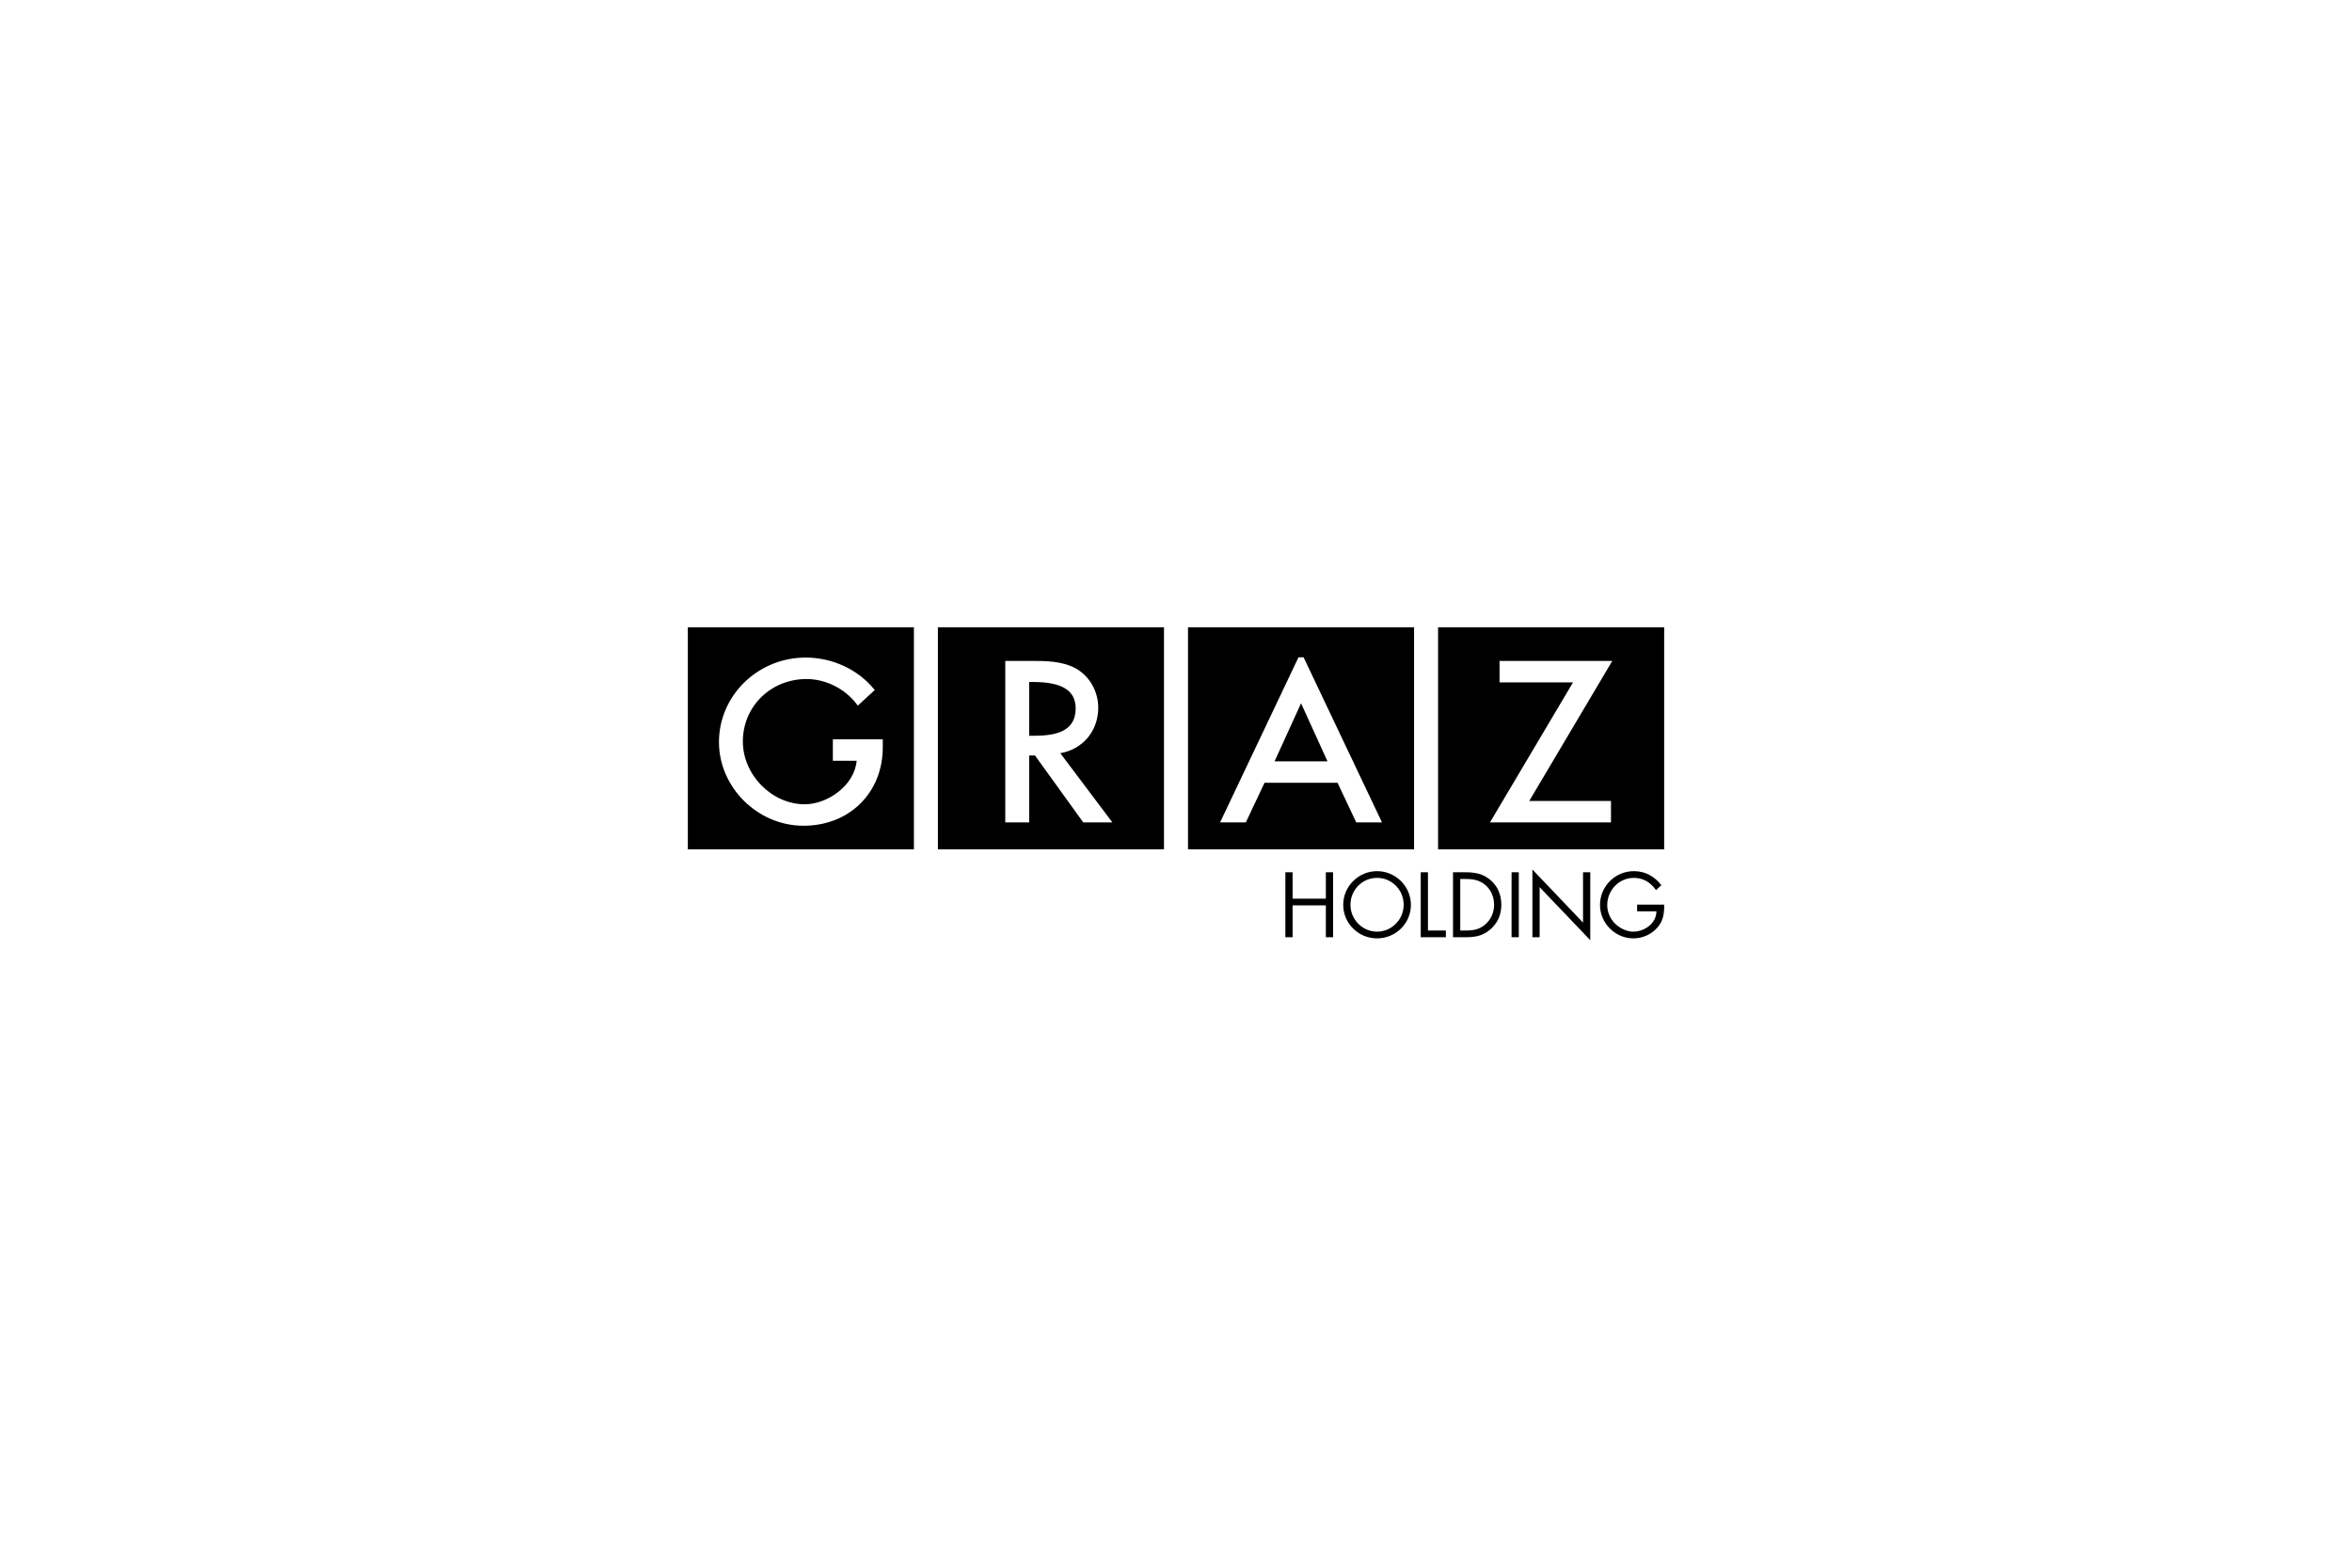
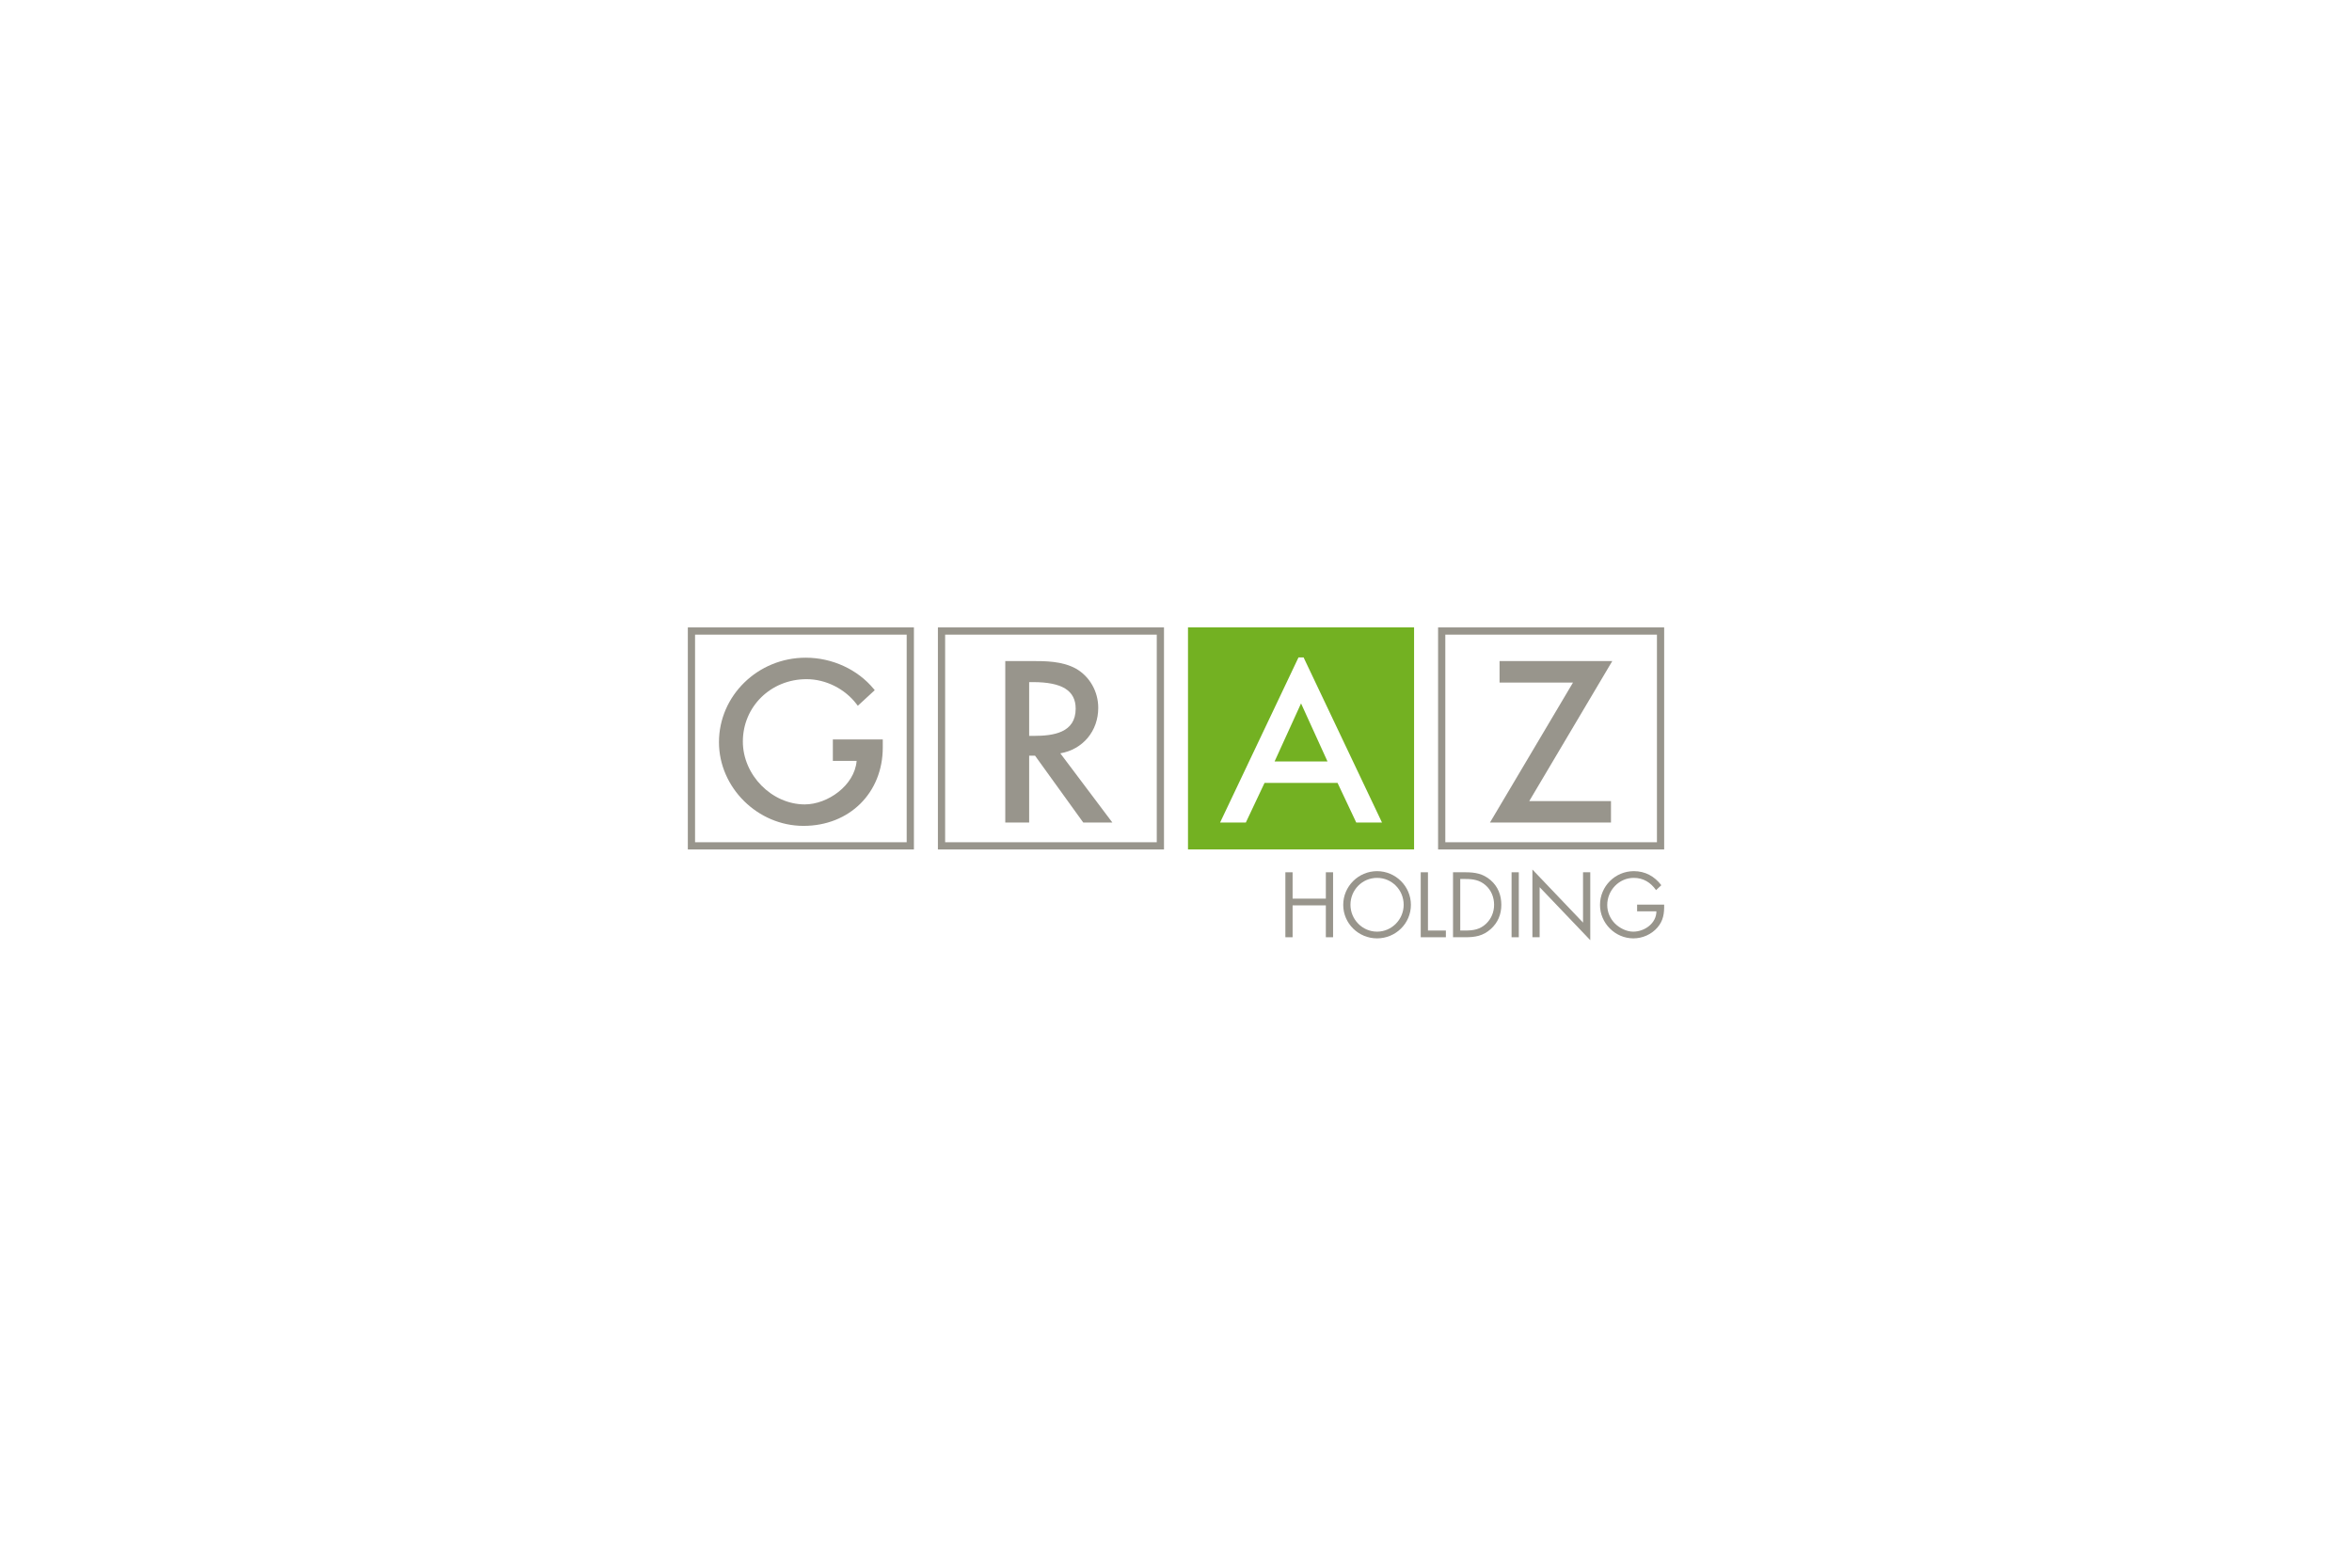
<svg xmlns="http://www.w3.org/2000/svg" fill="none" width="7030pt" height="4686pt" viewBox="0 0 7030 4686" version="1.1" id="svg91">
  <defs id="defs95" />
-   <path id="path1" style="clip-rule:evenodd;fill:#000000;fill-rule:evenodd;stroke-width:22.306" d="m 2055.882,1875.287 v 663.825 h 675.722 v -663.825 z m 747.463,0 v 663.825 h 675.722 v -663.825 z m 747.505,0 v 663.825 h 675.734 v -663.825 z m 747.5,0 v 663.825 h 675.755 v -663.825 z m -417.211,89.684 h 15.214 l 234.356,493.614 h -76.95 l -55.872,-118.428 h -218.27 l -55.872,118.428 h -76.961 z m -1473.041,0.847 c 79.072,0 155.108,34.881 203.369,93.306 l 3.108,3.771 -50.641,46.644 -3.42,-4.518 c -35.002,-46.269 -92.415,-75.02 -149.826,-75.02 -106.744,0 -190.34,81.953 -190.34,186.579 0,100.055 86.487,187.827 185.109,187.827 68.102,0 148.879,-56.399 154.982,-130.046 h -71.095 v -64.194 h 149.221 v 23.942 c 0,135.853 -99.671,234.483 -237.007,234.483 -136.931,0 -252.618,-114.546 -252.618,-250.138 0,-139.309 116.259,-252.634 259.159,-252.634 z m 596.607,10.002 h 79.209 c 40.316,0 90.479,-7e-4 131.711,22.506 41.335,23.441 66.958,68.42 66.958,117.397 0,69.608 -46.161,124.36 -113.348,136.008 l 155.556,206.855 h -86.985 l -144.168,-199.9 h -17.544 v 199.9 h -71.388 z m 1477.379,0.043 h 336.951 l -248.152,418.56 h 244.248 v 64.163 h -361.688 l 248.174,-418.488 H 4482.084 Z m -1405.991,62.924 v 160.742 h 14.298 c 58.069,0 124.726,-9.254 124.726,-81.328 0,-54.181 -40.661,-79.414 -127.957,-79.414 z m 812.669,63.652 -79.074,173.534 h 158.115 z m 691.512,497.02 v 202.491 h 21.636 v -149.685 l 151.323,158.449 v -203.011 h -21.636 v 150.454 z m -464.307,4.89 c -55.323,0 -101.139,45.093 -101.139,100.73 0,55.91 45.816,100.212 101.139,100.212 55.352,0 101.149,-44.302 101.149,-100.212 0,-55.637 -45.797,-100.73 -101.149,-100.73 z m 767.509,0 c -55.854,0 -101.156,45.342 -101.156,100.991 0,54.618 45.303,99.951 99.863,99.951 27.035,0 54.069,-11.836 71.802,-32.455 17.755,-20.602 20.611,-42.242 20.076,-68.525 h -80.814 v 20.099 h 57.659 c 0,36.069 -35.532,60.801 -69.236,60.801 -20.321,0 -40.91,-10.564 -55.074,-24.732 -14.41,-14.686 -22.641,-34.266 -22.641,-54.888 0,-43.793 34.998,-81.151 79.252,-81.151 28.596,0 50.456,13.656 66.672,36.589 l 15.703,-14.69 c -20.611,-26.783 -48.136,-41.99 -82.107,-41.99 z m -1041.563,3.352 v 194.249 h 21.611 v -95.317 h 99.359 v 95.317 h 21.609 v -194.249 h -21.609 v 78.829 h -99.359 v -78.829 z m 404.553,0 v 194.249 h 75.171 v -20.101 h -53.541 v -174.148 z m 96.54,0 v 194.249 h 36.045 c 30.358,0 53.534,-3.861 76.688,-24.472 21.369,-19.069 31.652,-44.052 31.652,-72.398 0,-28.855 -10.038,-54.867 -32.165,-73.936 -22.908,-19.58 -46.597,-23.442 -75.684,-23.442 z m 175.011,0 v 194.249 h 21.614 v -194.249 z m -402.051,16.739 c 44.547,0 79.541,36.339 79.541,80.382 0,43.802 -35.525,80.389 -79.541,80.389 -44.009,0 -79.51,-36.587 -79.51,-80.389 0,-44.043 34.992,-80.382 79.51,-80.382 z m 248.654,3.362 h 15.703 c 22.908,0 42.47,3.092 60.226,18.8 16.729,14.677 25.227,36.068 25.227,58.22 0,21.641 -8.228,41.99 -24.199,56.937 -17.756,16.75 -37.565,20.09 -61.254,20.09 h -15.703 z" />
+   <g id="g1251">
+     <path id="path1043" style="clip-rule:evenodd;fill:#98958c;fill-rule:evenodd;stroke-width:22.306" d="M 4343.007 2607.7 L 4343.007 2801.949 L 4379.052 2801.949 C 4409.41 2801.949 4432.586 2798.088 4455.74 2777.477 C 4477.109 2758.408 4487.392 2733.425 4487.392 2705.079 C 4487.392 2676.224 4477.354 2650.211 4455.227 2631.142 C 4432.319 2611.562 4408.63 2607.7 4379.543 2607.7 L 4343.007 2607.7 z M 4364.621 2627.801 L 4380.324 2627.801 C 4403.232 2627.801 4422.794 2630.893 4440.549 2646.601 C 4457.279 2661.278 4465.777 2682.669 4465.777 2704.821 C 4465.777 2726.462 4457.549 2746.811 4441.578 2761.758 C 4423.822 2778.507 4404.012 2781.848 4380.324 2781.848 L 4364.621 2781.848 L 4364.621 2627.801 z " />
+     <path id="path1041" style="clip-rule:evenodd;fill:#98958c;fill-rule:evenodd;stroke-width:22.306" d="M 4115.966 2604.349 C 4060.644 2604.349 4014.828 2649.441 4014.828 2705.079 C 4014.828 2760.988 4060.644 2805.29 4115.966 2805.29 C 4171.318 2805.29 4217.115 2760.988 4217.115 2705.079 C 4217.115 2649.441 4171.318 2604.349 4115.966 2604.349 z M 4115.966 2624.439 C 4160.513 2624.439 4195.507 2660.778 4195.507 2704.821 C 4195.507 2748.623 4159.982 2785.21 4115.966 2785.21 C 4071.957 2785.21 4036.456 2748.623 4036.456 2704.821 C 4036.456 2660.778 4071.448 2624.439 4115.966 2624.439 z " />
+     <path style="clip-rule:evenodd;fill:#98958c;fill-rule:evenodd;stroke-width:22.306" d="m 4518.018,2607.7 v 194.249 h 21.614 v -194.249 z" id="path1039" />
+     <path style="clip-rule:evenodd;fill:#98958c;fill-rule:evenodd;stroke-width:22.306" d="m 4246.467,2607.7 v 194.249 h 75.171 v -20.101 h -53.541 v -174.148 z" id="path1035" />
+     <path style="clip-rule:evenodd;fill:#98958c;fill-rule:evenodd;stroke-width:22.306" d="m 3841.914,2607.7 v 194.249 h 21.611 v -95.317 h 99.359 v 95.317 h 21.609 v -194.249 h -21.609 v 78.829 h -99.359 v -78.829 z" id="path1033" />
+     <path style="clip-rule:evenodd;fill:#98958c;fill-rule:evenodd;stroke-width:22.306" d="m 4883.476,2604.348 c -55.854,0 -101.156,45.342 -101.156,100.991 0,54.618 45.303,99.951 99.863,99.951 27.035,0 54.069,-11.836 71.802,-32.455 17.755,-20.602 20.611,-42.242 20.076,-68.525 h -80.814 v 20.099 h 57.659 c 0,36.069 -35.532,60.801 -69.236,60.801 -20.321,0 -40.91,-10.564 -55.074,-24.732 -14.41,-14.686 -22.641,-34.266 -22.641,-54.888 0,-43.793 34.998,-81.151 79.252,-81.151 28.596,0 50.456,13.656 66.672,36.589 l 15.703,-14.69 c -20.611,-26.783 -48.136,-41.99 -82.107,-41.99 z" id="path1031" />
+     <path style="clip-rule:evenodd;fill:#98958c;fill-rule:evenodd;stroke-width:22.306" d="m 4580.274,2599.458 v 202.491 h 21.636 v -149.685 l 151.323,158.449 v -203.011 h -21.636 v 150.454 z" id="path1027" />
+   </g>
+   <g id="g1242" transform="translate(389.0377,-676.9975)">
+     <g id="g1156" transform="translate(-389.0312,677.398)">
+       <path style="clip-rule:evenodd;fill:#98958c;fill-rule:evenodd;stroke-width:22.306" d="m 4482.084,1975.863 h 336.951 l -248.152,418.56 h 244.248 v 64.163 h -361.688 l 248.174,-418.488 H 4482.084 Z" id="path836" />
+       <path id="path834" style="clip-rule:evenodd;fill:#98958c;fill-rule:evenodd;stroke-width:22.306" d="m 3004.706,1975.82 h 79.209 c 40.316,0 90.479,-7e-4 131.711,22.506 41.335,23.441 66.958,68.42 66.958,117.397 0,69.608 -46.161,124.36 -113.348,136.008 l 155.556,206.855 h -86.985 l -144.168,-199.9 h -17.544 v 199.9 h -71.388 z m 71.388,62.967 v 160.742 h 14.298 c 58.069,0 124.726,-9.254 124.726,-81.328 0,-54.181 -40.661,-79.414 -127.957,-79.414 z" />
+       <path style="clip-rule:evenodd;fill:#98958c;fill-rule:evenodd;stroke-width:22.306" d="m 2408.098,1965.818 c 79.072,0 155.108,34.881 203.369,93.306 l 3.108,3.771 -50.641,46.644 -3.42,-4.518 c -35.002,-46.269 -92.415,-75.02 -149.826,-75.02 -106.744,0 -190.34,81.953 -190.34,186.579 0,100.055 86.487,187.827 185.109,187.827 68.102,0 148.879,-56.399 154.982,-130.046 h -71.095 v -64.194 h 149.221 v 23.942 c 0,135.853 -99.671,234.483 -237.007,234.483 -136.931,0 -252.618,-114.546 -252.618,-250.138 0,-139.309 116.259,-252.634 259.159,-252.634 z" id="path832" />
+       <path style="clip-rule:evenodd;fill:none;fill-rule:evenodd;stroke:#98958c;stroke-width:21.587;stroke-opacity:1" d="m 4309.154,1886.081 v 642.238 h 654.148 v -642.238 z" id="path828" />
+       <path id="path826" style="clip-rule:evenodd;fill:#73b122;fill-rule:evenodd;stroke-width:22.306" d="m 3550.851,1875.287 v 663.825 h 675.734 v -663.825 z m 330.289,89.684 h 15.214 l 234.356,493.614 h -76.95 l -55.872,-118.428 h -218.27 l -55.872,118.428 h -76.961 z m 7.623,137.467 -79.074,173.534 h 158.115 z" />
+       <path style="clip-rule:evenodd;fill:none;fill-rule:evenodd;stroke:#98958c;stroke-width:21.587;stroke-opacity:1" d="m 2814.149,1886.081 v 642.238 h 654.147 v -642.238 z" id="path824" />
+       <path style="clip-rule:evenodd;fill:none;fill-rule:evenodd;stroke:#98958c;stroke-width:21.587;stroke-opacity:1" d="m 2066.686,1886.081 v 642.238 h 654.147 v -642.238 z" id="path1" />
+     </g>
+   </g>
</svg>
